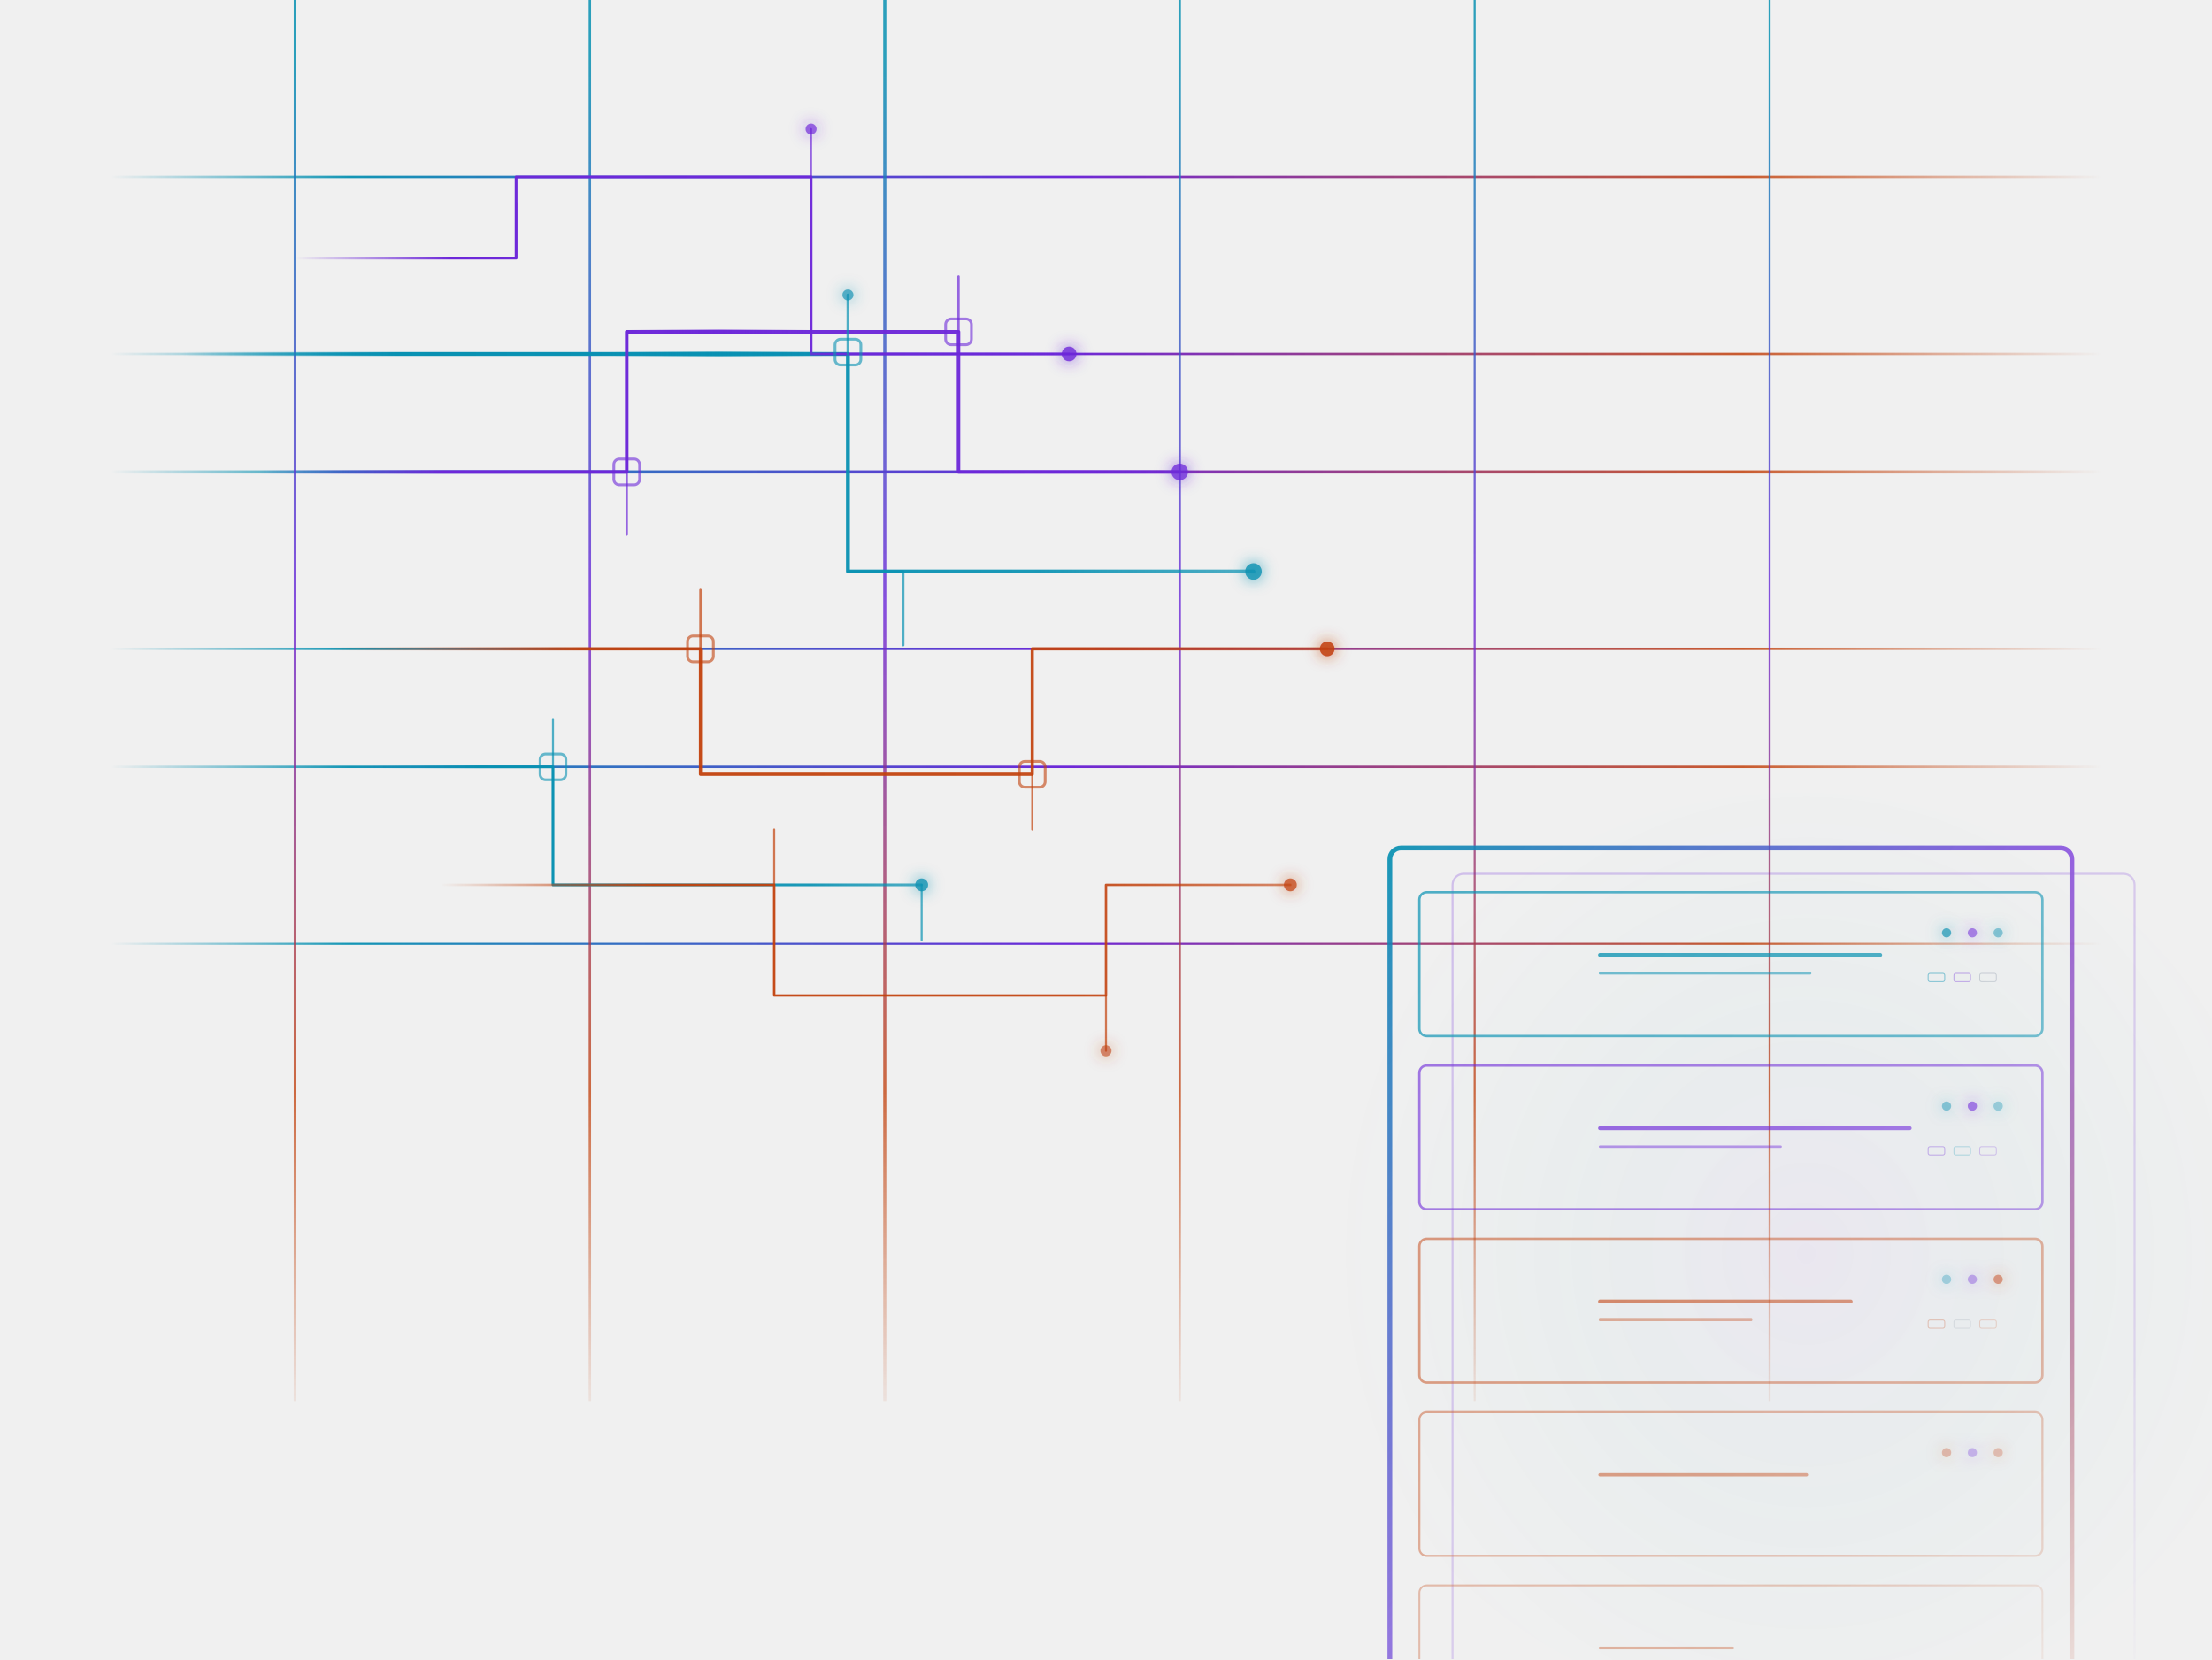
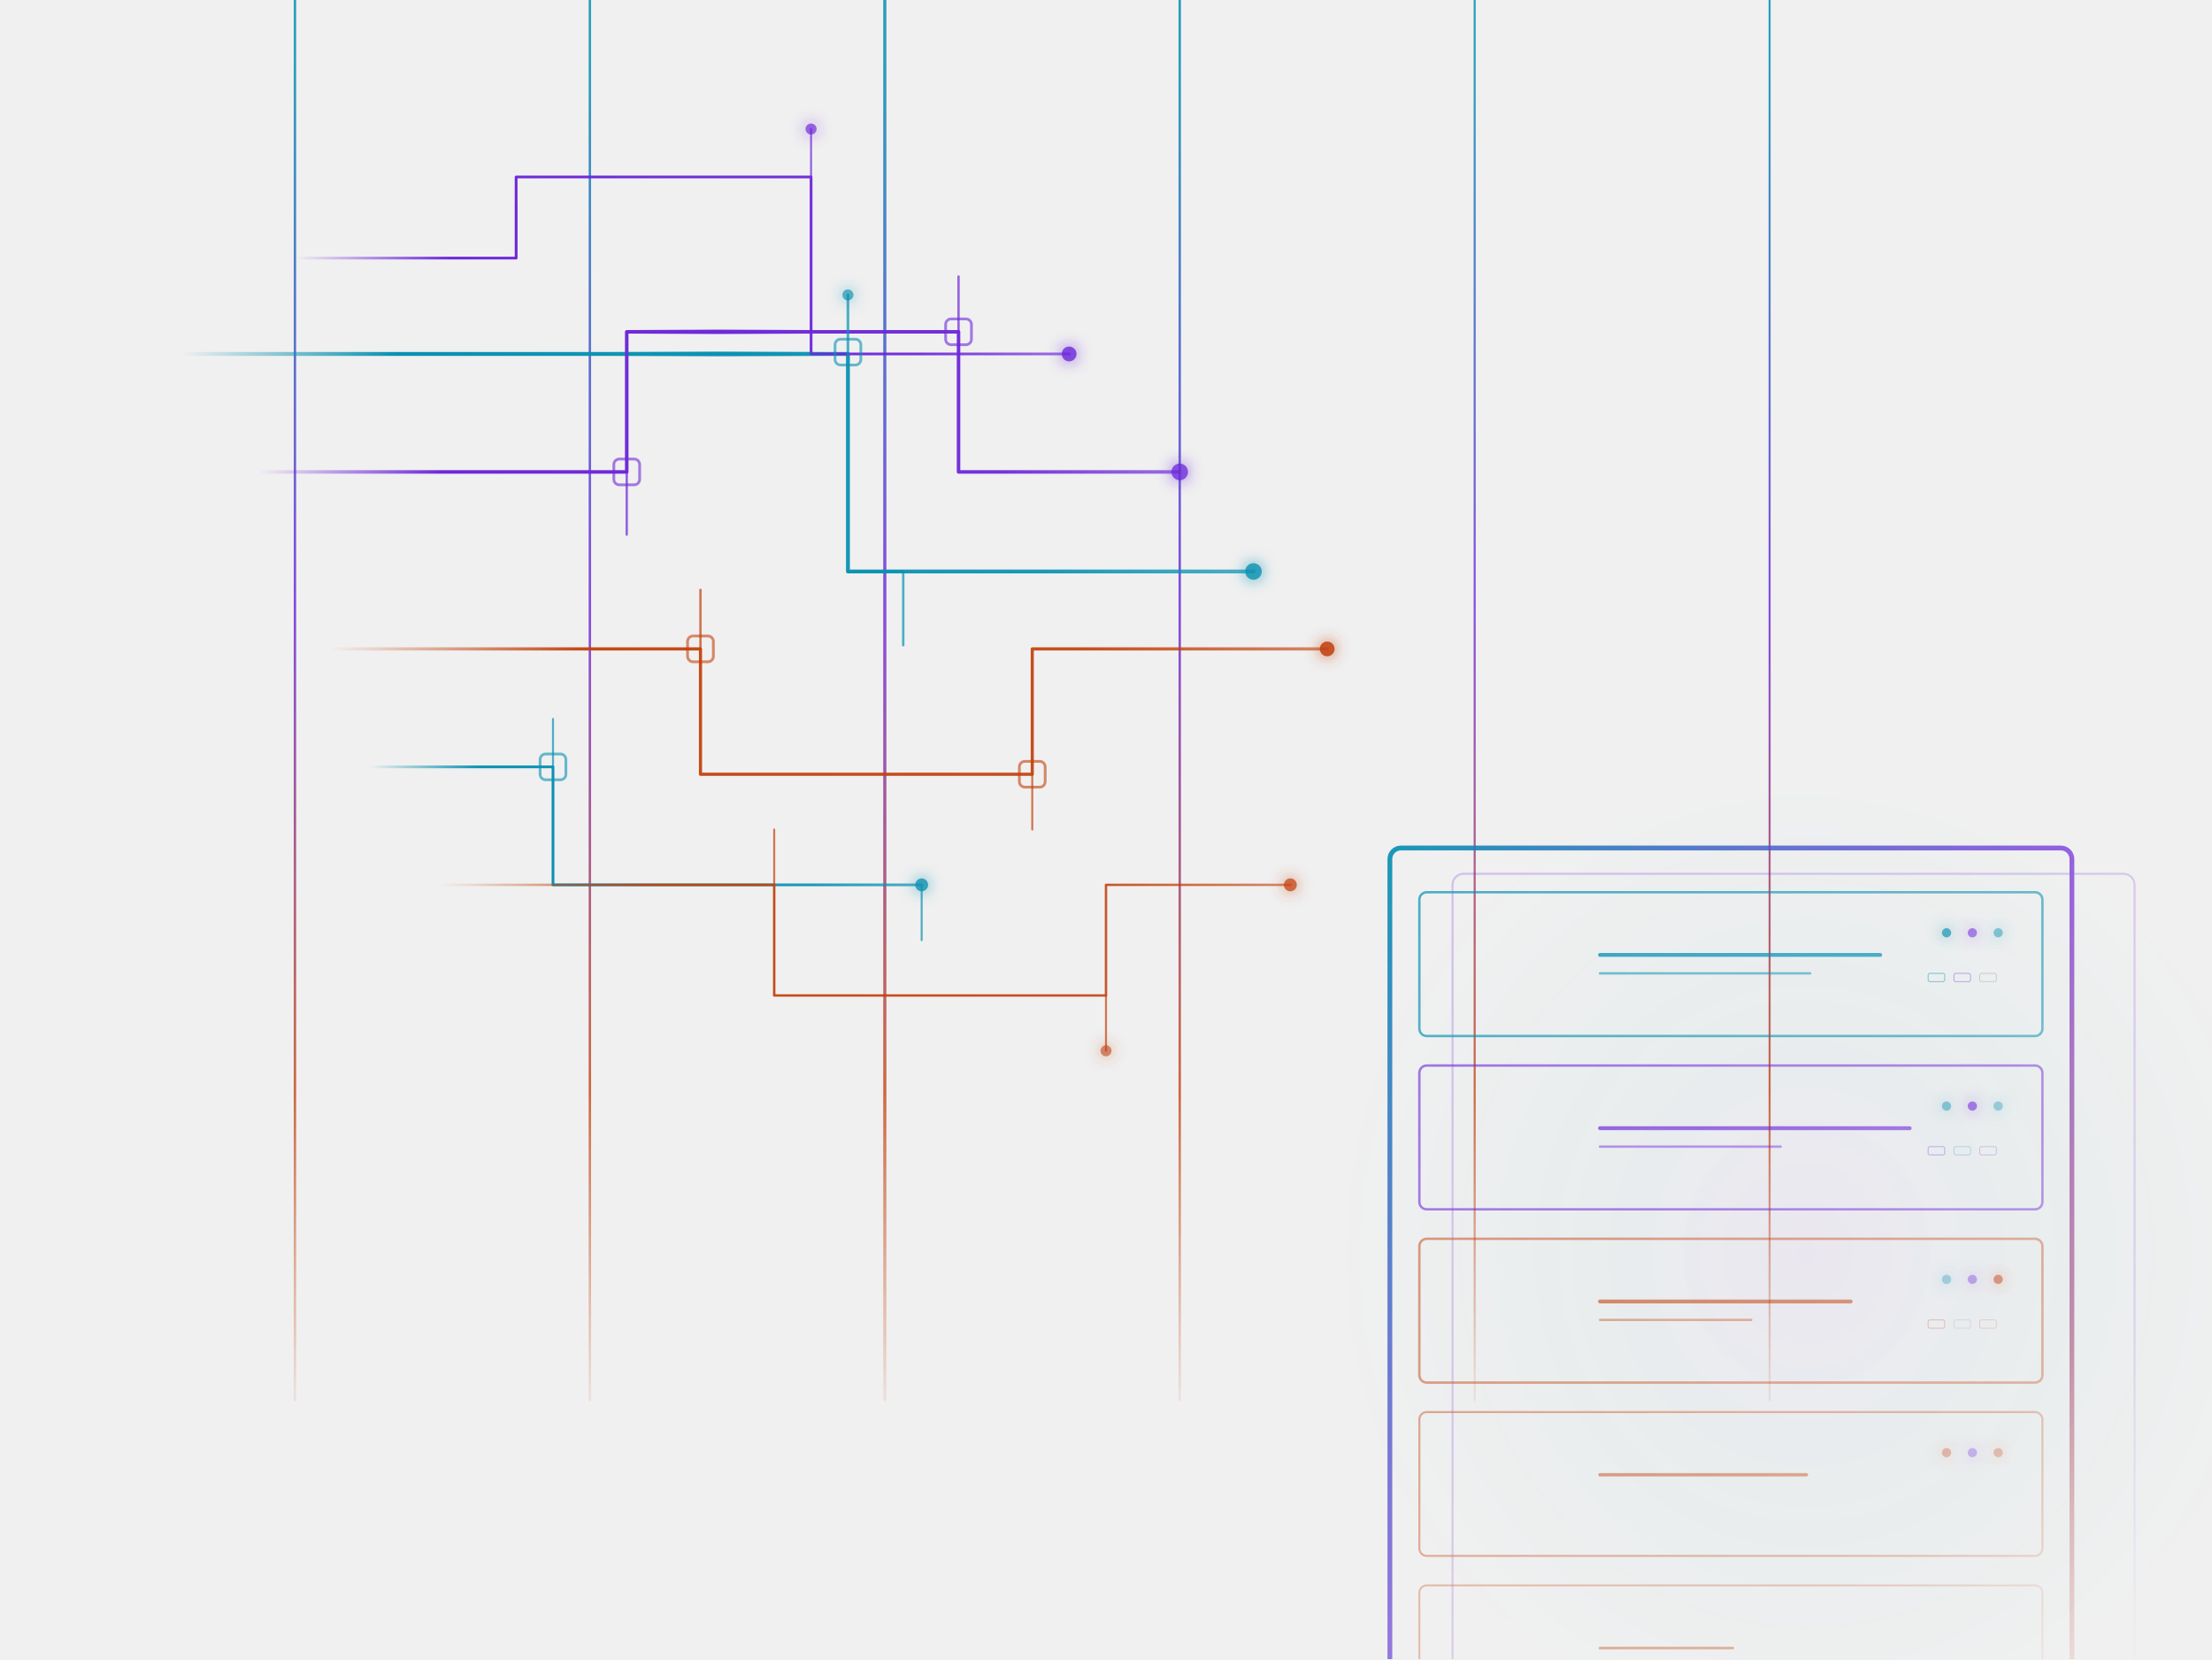
<svg xmlns="http://www.w3.org/2000/svg" width="1200" height="900" viewBox="0 0 1200 900" fill="none">
  <defs>
    <pattern id="majorGrid" width="64" height="64" patternUnits="userSpaceOnUse">
      <path d="M64 0H0V64" stroke="#334155" stroke-opacity="0.715" stroke-width="1.3" />
    </pattern>
    <pattern id="minorGrid" width="22" height="22" patternUnits="userSpaceOnUse">
      <path d="M22 0H0V22" stroke="#475569" stroke-opacity="0.52" stroke-width="0.6" />
    </pattern>
    <linearGradient id="gridFadeV" x1="0" y1="0" x2="0" y2="900" gradientUnits="userSpaceOnUse">
      <stop offset="0%" stop-color="white" />
      <stop offset="35%" stop-color="white" stop-opacity="0.85" />
      <stop offset="55%" stop-color="white" stop-opacity="0.585" />
      <stop offset="72%" stop-color="white" stop-opacity="0.216" />
      <stop offset="100%" stop-color="white" stop-opacity="0.0" />
    </linearGradient>
    <linearGradient id="gridFadeH" x1="0" y1="0" x2="1200" y2="0" gradientUnits="userSpaceOnUse">
      <stop offset="0%" stop-color="white" stop-opacity="0.36" />
      <stop offset="18%" stop-color="white" />
      <stop offset="60%" stop-color="white" stop-opacity="0.7" />
      <stop offset="85%" stop-color="white" stop-opacity="0.45" />
      <stop offset="100%" stop-color="white" stop-opacity="0.144" />
    </linearGradient>
    <mask id="gridMask">
      <rect x="0" y="0" width="1200" height="900" fill="url(#gridFadeV)" />
      <rect x="0" y="0" width="1200" height="900" fill="url(#gridFadeH)" style="mix-blend-mode:multiply" />
    </mask>
    <linearGradient id="brandH" x1="60" y1="0" x2="1140" y2="0" gradientUnits="userSpaceOnUse">
      <stop offset="0%" stop-color="#0891b2" stop-opacity="0.0" />
      <stop offset="12%" stop-color="#0891b2" stop-opacity="0.95" />
      <stop offset="48%" stop-color="#6d28d9" stop-opacity="1.0" />
      <stop offset="82%" stop-color="#c2410c" stop-opacity="0.85" />
      <stop offset="100%" stop-color="#c2410c" stop-opacity="0.0" />
    </linearGradient>
    <linearGradient id="brandV" x1="0" y1="30" x2="0" y2="780" gradientUnits="userSpaceOnUse">
      <stop offset="0%" stop-color="#0891b2" stop-opacity="1.0" />
      <stop offset="40%" stop-color="#6d28d9" stop-opacity="0.95" />
      <stop offset="75%" stop-color="#c2410c" stop-opacity="0.9" />
      <stop offset="100%" stop-color="#c2410c" stop-opacity="0.0" />
    </linearGradient>
    <linearGradient id="rackStroke" x1="0" y1="0" x2="1" y2="1" gradientUnits="objectBoundingBox">
      <stop offset="0%" stop-color="#0891b2" stop-opacity="1.0" />
      <stop offset="50%" stop-color="#6d28d9" stop-opacity="0.95" />
      <stop offset="100%" stop-color="#c2410c" stop-opacity="0.95" />
    </linearGradient>
    <radialGradient id="serverHalo" cx="0" cy="0" r="1" gradientUnits="userSpaceOnUse" gradientTransform="translate(980 680) rotate(90) scale(280 260)">
      <stop offset="0%" stop-color="#6d28d9" stop-opacity="0.05" />
      <stop offset="50%" stop-color="#0891b2" stop-opacity="0.025" />
      <stop offset="100%" stop-color="#0891b2" stop-opacity="0" />
    </radialGradient>
    <linearGradient id="serverMaskG" x1="740" y1="420" x2="1180" y2="900" gradientUnits="userSpaceOnUse">
      <stop offset="0%" stop-color="white" stop-opacity="0.95" />
      <stop offset="45%" stop-color="white" stop-opacity="0.75" />
      <stop offset="75%" stop-color="white" stop-opacity="0.54" />
      <stop offset="100%" stop-color="white" stop-opacity="0.0" />
    </linearGradient>
    <mask id="serverMask">
      <rect x="0" y="0" width="1200" height="900" fill="black" />
      <rect x="690" y="380" width="520" height="520" rx="8" fill="url(#serverMaskG)" />
    </mask>
    <filter id="dotGlow" x="-200%" y="-200%" width="500%" height="500%">
      <feGaussianBlur stdDeviation="4" result="b" />
      <feMerge>
        <feMergeNode in="b" />
        <feMergeNode in="SourceGraphic" />
      </feMerge>
    </filter>
    <linearGradient id="edgeFadeLeft" x1="0" y1="0" x2="125" y2="0" gradientUnits="userSpaceOnUse">
      <stop offset="0%" stop-color="white" stop-opacity="0.0" />
      <stop offset="100%" stop-color="white" stop-opacity="1.0" />
    </linearGradient>
    <linearGradient id="edgeFadeTop" x1="0" y1="0" x2="0" y2="100" gradientUnits="userSpaceOnUse">
      <stop offset="0%" stop-color="white" stop-opacity="0.0" />
      <stop offset="100%" stop-color="white" stop-opacity="1.0" />
    </linearGradient>
    <mask id="edgeFadeMask">
      <rect x="0" y="0" width="1200" height="900" fill="white" />
      <rect x="0" y="0" width="125" height="900" fill="url(#edgeFadeLeft)" />
      <rect x="0" y="0" width="1200" height="100" fill="url(#edgeFadeTop)" />
    </mask>
    <linearGradient id="traceCyan" x1="0" y1="0" x2="1" y2="0" gradientUnits="objectBoundingBox">
      <stop offset="0%" stop-color="#0891b2" stop-opacity="0.0" />
      <stop offset="20%" stop-color="#0891b2" stop-opacity="1.0" />
      <stop offset="80%" stop-color="#0891b2" stop-opacity="0.92" />
      <stop offset="100%" stop-color="#0891b2" stop-opacity="0.7" />
    </linearGradient>
    <linearGradient id="traceViolet" x1="0" y1="0" x2="1" y2="0" gradientUnits="objectBoundingBox">
      <stop offset="0%" stop-color="#6d28d9" stop-opacity="0.0" />
      <stop offset="20%" stop-color="#6d28d9" stop-opacity="1.0" />
      <stop offset="80%" stop-color="#6d28d9" stop-opacity="0.95" />
      <stop offset="100%" stop-color="#6d28d9" stop-opacity="0.65" />
    </linearGradient>
    <linearGradient id="traceRed" x1="0" y1="0" x2="1" y2="0" gradientUnits="objectBoundingBox">
      <stop offset="0%" stop-color="#c2410c" stop-opacity="0.0" />
      <stop offset="25%" stop-color="#c2410c" stop-opacity="0.95" />
      <stop offset="75%" stop-color="#c2410c" stop-opacity="0.92" />
      <stop offset="100%" stop-color="#c2410c" stop-opacity="0.6" />
    </linearGradient>
    <linearGradient id="beamCyan" x1="0" y1="0" x2="1" y2="0" gradientUnits="objectBoundingBox">
      <stop offset="0%" stop-color="#0891b2" stop-opacity="0.0" />
      <stop offset="40%" stop-color="#0891b2" stop-opacity="0.0" />
      <stop offset="50%" stop-color="#0891b2" stop-opacity="1.0" />
      <stop offset="60%" stop-color="#0891b2" stop-opacity="0.0" />
      <stop offset="100%" stop-color="#0891b2" stop-opacity="0.0" />
      <animateTransform attributeName="gradientTransform" type="translate" values="-1 0;2 0" dur="3s" repeatCount="indefinite" />
    </linearGradient>
    <linearGradient id="beamViolet" x1="0" y1="0" x2="1" y2="0" gradientUnits="objectBoundingBox">
      <stop offset="0%" stop-color="#6d28d9" stop-opacity="0.0" />
      <stop offset="40%" stop-color="#6d28d9" stop-opacity="0.0" />
      <stop offset="50%" stop-color="#6d28d9" stop-opacity="1.0" />
      <stop offset="60%" stop-color="#6d28d9" stop-opacity="0.0" />
      <stop offset="100%" stop-color="#6d28d9" stop-opacity="0.0" />
      <animateTransform attributeName="gradientTransform" type="translate" values="-1 0;2 0" dur="4s" repeatCount="indefinite" />
    </linearGradient>
    <style>
      .twinkle{animation:twinkle 3s ease-in-out infinite}
      .twinkle-slow{animation:twinkle 4.8s ease-in-out infinite}
      .twinkle-offset{animation:twinkle 3.4s ease-in-out infinite; animation-delay: 1.2s}
      @keyframes twinkle{0%,100%{opacity:1}50%{opacity:.18}}
    </style>
  </defs>
  <g mask="url(#edgeFadeMask)">
    <g>
-       <g opacity="1.0">
-         <path d="M60 96H1140" stroke="url(#brandH)" stroke-width="1.3" />
-         <path d="M60 192H1140" stroke="url(#brandH)" stroke-width="1.3" />
-         <path d="M60 256H1140" stroke="url(#brandH)" stroke-width="1.7" />
-         <path d="M60 352H1140" stroke="url(#brandH)" stroke-width="1.3" />
-         <path d="M60 416H1140" stroke="url(#brandH)" stroke-width="1.3" />
-         <path d="M60 512H1140" stroke="url(#brandH)" stroke-width="1.1" />
+       <g opacity="0">
      </g>
      <g opacity="0.85">
        <path d="M160 0V760" stroke="url(#brandV)" stroke-width="1.3" />
        <path d="M320 0V760" stroke="url(#brandV)" stroke-width="1.3" />
        <path d="M480 0V760" stroke="url(#brandV)" stroke-width="1.7" />
        <path d="M640 0V760" stroke="url(#brandV)" stroke-width="1.3" />
        <path d="M800 0V760" stroke="url(#brandV)" stroke-width="1.1" />
        <path d="M960 0V760" stroke="url(#brandV)" stroke-width="1.1" />
      </g>
      <g fill="none" stroke-linecap="round" stroke-linejoin="round">
        <path d="M100 192 H460 V310 H680" stroke="url(#traceCyan)" stroke-width="2.1" />
        <path d="M140 256 H340 V180 H520 V256 H640" stroke="url(#traceViolet)" stroke-width="1.9" />
        <path d="M180 352 H380 V420 H560 V352 H720" stroke="url(#traceRed)" stroke-width="1.7" />
        <path d="M200 416 H300 V480 H500" stroke="url(#traceCyan)" stroke-width="1.5" />
        <path d="M160 140 H280 V96 H440 V192 H580" stroke="url(#traceViolet)" stroke-width="1.5" />
        <path d="M240 480 H420 V540 H600 V480 H700" stroke="url(#traceRed)" stroke-width="1.3" />
      </g>
      <g fill="none" stroke-linecap="round" stroke-linejoin="round" opacity="0.7">
        <path d="M460 192 V160" stroke="#0891b2" stroke-width="1.5" />
        <path d="M460 310 H490 V350" stroke="#0891b2" stroke-width="1.3" />
        <path d="M340 256 V290" stroke="#6d28d9" stroke-width="1.3" />
        <path d="M520 180 V150" stroke="#6d28d9" stroke-width="1.3" />
        <path d="M380 352 V320" stroke="#c2410c" stroke-width="1.3" />
        <path d="M560 420 V450" stroke="#c2410c" stroke-width="1.1" />
        <path d="M300 416 V390" stroke="#0891b2" stroke-width="1.1" />
        <path d="M500 480 V510" stroke="#0891b2" stroke-width="1.1" />
        <path d="M280 140 V110" stroke="#6d28d9" stroke-width="1.1" />
        <path d="M440 96 V70" stroke="#6d28d9" stroke-width="1.1" />
        <path d="M420 480 V450" stroke="#c2410c" stroke-width="1.1" />
        <path d="M600 540 V570" stroke="#c2410c" stroke-width="1.1" />
      </g>
      <g filter="url(#dotGlow)">
        <circle cx="680" cy="310" r="4.5" fill="#0891b2" fill-opacity="0.8" class="twinkle" />
        <circle cx="500" cy="480" r="3.5" fill="#0891b2" fill-opacity="0.78" />
        <circle cx="460" cy="160" r="3" fill="#0891b2" fill-opacity="0.65" />
        <circle cx="640" cy="256" r="4.5" fill="#6d28d9" fill-opacity="0.75" class="twinkle-offset" />
        <circle cx="580" cy="192" r="4" fill="#6d28d9" fill-opacity="0.78" />
        <circle cx="440" cy="70" r="3" fill="#6d28d9" fill-opacity="0.65" />
        <circle cx="720" cy="352" r="4" fill="#c2410c" fill-opacity="0.845" />
        <circle cx="700" cy="480" r="3.5" fill="#c2410c" fill-opacity="0.715" />
        <circle cx="600" cy="570" r="3" fill="#c2410c" fill-opacity="0.585" />
      </g>
      <g fill="none" stroke-width="1.5" opacity="0.6">
        <rect x="453" y="184" width="14" height="14" rx="3" stroke="#0891b2" />
        <rect x="333" y="249" width="14" height="14" rx="3" stroke="#6d28d9" />
        <rect x="373" y="345" width="14" height="14" rx="3" stroke="#c2410c" />
        <rect x="513" y="173" width="14" height="14" rx="3" stroke="#6d28d9" />
        <rect x="553" y="413" width="14" height="14" rx="3" stroke="#c2410c" />
        <rect x="293" y="409" width="14" height="14" rx="3" stroke="#0891b2" />
      </g>
      <path d="M100 192 H460 V310 H680" stroke="url(#beamCyan)" stroke-width="2.5" fill="none" stroke-linecap="round" stroke-linejoin="round" opacity="0.85" />
      <path d="M140 256 H340 V180 H520 V256 H640" stroke="url(#beamViolet)" stroke-width="2.5" fill="none" stroke-linecap="round" stroke-linejoin="round" opacity="0.75" />
    </g>
  </g>
  <ellipse cx="976" cy="680" rx="260" ry="250" fill="url(#serverHalo)" />
  <g mask="url(#serverMask)">
    <g transform="translate(740 460)">
      <rect x="48" y="14" width="370" height="500" rx="6" fill="none" stroke="#6d28d9" stroke-opacity="0.27" stroke-width="1.1" />
      <rect x="14" y="0" width="370" height="500" rx="6" fill="none" stroke="url(#rackStroke)" stroke-width="2.6" />
      <rect x="30" y="24" width="338" height="78" rx="4" fill="none" stroke="#0891b2" stroke-opacity="0.78" stroke-width="1.3" />
      <path d="M128 58H280" stroke="#0891b2" stroke-opacity="0.9" stroke-width="2.1" stroke-linecap="round" />
      <path d="M128 68H242" stroke="#0891b2" stroke-opacity="0.65" stroke-width="1.3" stroke-linecap="round" />
      <g filter="url(#dotGlow)">
        <circle cx="316" cy="46" r="2.5" fill="#0891b2" fill-opacity="0.9" class="twinkle" />
        <circle cx="330" cy="46" r="2.5" fill="#6d28d9" fill-opacity="0.7" />
        <circle cx="344" cy="46" r="2.5" fill="#0891b2" fill-opacity="0.63" />
      </g>
      <rect x="306" y="68" width="9" height="4.5" rx="1" fill="none" stroke="#0891b2" stroke-opacity="0.63" stroke-width="0.5" />
      <rect x="320" y="68" width="9" height="4.5" rx="1" fill="none" stroke="#6d28d9" stroke-opacity="0.504" stroke-width="0.5" />
      <rect x="334" y="68" width="9" height="4.5" rx="1" fill="none" stroke="#64748B" stroke-opacity="0.36" stroke-width="0.5" />
      <rect x="30" y="118" width="338" height="78" rx="4" fill="none" stroke="#6d28d9" stroke-opacity="0.715" stroke-width="1.3" />
      <path d="M128 152H296" stroke="#6d28d9" stroke-opacity="0.85" stroke-width="2.1" stroke-linecap="round" />
      <path d="M128 162H226" stroke="#6d28d9" stroke-opacity="0.585" stroke-width="1.3" stroke-linecap="round" />
      <g filter="url(#dotGlow)">
        <circle cx="316" cy="140" r="2.5" fill="#0891b2" fill-opacity="0.65" />
        <circle cx="330" cy="140" r="2.5" fill="#6d28d9" fill-opacity="0.85" class="twinkle" />
        <circle cx="344" cy="140" r="2.5" fill="#0891b2" fill-opacity="0.55" />
      </g>
      <rect x="306" y="162" width="9" height="4.5" rx="1" fill="none" stroke="#6d28d9" stroke-opacity="0.504" stroke-width="0.5" />
      <rect x="320" y="162" width="9" height="4.5" rx="1" fill="none" stroke="#0891b2" stroke-opacity="0.396" stroke-width="0.5" />
      <rect x="334" y="162" width="9" height="4.5" rx="1" fill="none" stroke="#6d28d9" stroke-opacity="0.36" stroke-width="0.5" />
      <rect x="30" y="212" width="338" height="78" rx="4" fill="none" stroke="#c2410c" stroke-opacity="0.624" stroke-width="1.3" />
      <path d="M128 246H264" stroke="#c2410c" stroke-opacity="0.78" stroke-width="2.1" stroke-linecap="round" />
      <path d="M128 256H210" stroke="#c2410c" stroke-opacity="0.52" stroke-width="1.3" stroke-linecap="round" />
      <g filter="url(#dotGlow)">
        <circle cx="316" cy="234" r="2.5" fill="#0891b2" fill-opacity="0.55" />
        <circle cx="330" cy="234" r="2.5" fill="#6d28d9" fill-opacity="0.585" />
        <circle cx="344" cy="234" r="2.5" fill="#c2410c" fill-opacity="0.8" class="twinkle-slow" />
      </g>
      <rect x="306" y="256" width="9" height="4.5" rx="1" fill="none" stroke="#c2410c" stroke-opacity="0.45" stroke-width="0.5" />
      <rect x="320" y="256" width="9" height="4.5" rx="1" fill="none" stroke="#64748B" stroke-opacity="0.27" stroke-width="0.5" />
      <rect x="334" y="256" width="9" height="4.5" rx="1" fill="none" stroke="#c2410c" stroke-opacity="0.324" stroke-width="0.5" />
      <rect x="30" y="306" width="338" height="78" rx="4" fill="none" stroke="#c2410c" stroke-opacity="0.55" stroke-width="1.1" />
      <path d="M128 340H240" stroke="#c2410c" stroke-opacity="0.7" stroke-width="1.8" stroke-linecap="round" />
      <g filter="url(#dotGlow)">
        <circle cx="316" cy="328" r="2.5" fill="#c2410c" fill-opacity="0.55" />
        <circle cx="330" cy="328" r="2.5" fill="#6d28d9" fill-opacity="0.55" />
        <circle cx="344" cy="328" r="2.5" fill="#c2410c" fill-opacity="0.55" />
      </g>
      <rect x="30" y="400" width="338" height="78" rx="4" fill="none" stroke="#c2410c" stroke-opacity="0.45" stroke-width="1.0" />
      <path d="M128 434H200" stroke="#c2410c" stroke-opacity="0.6" stroke-width="1.5" stroke-linecap="round" />
      <path d="M30 488H180" stroke="url(#rackStroke)" stroke-opacity="0.27" stroke-width="1.1" stroke-linecap="round" />
    </g>
  </g>
</svg>
